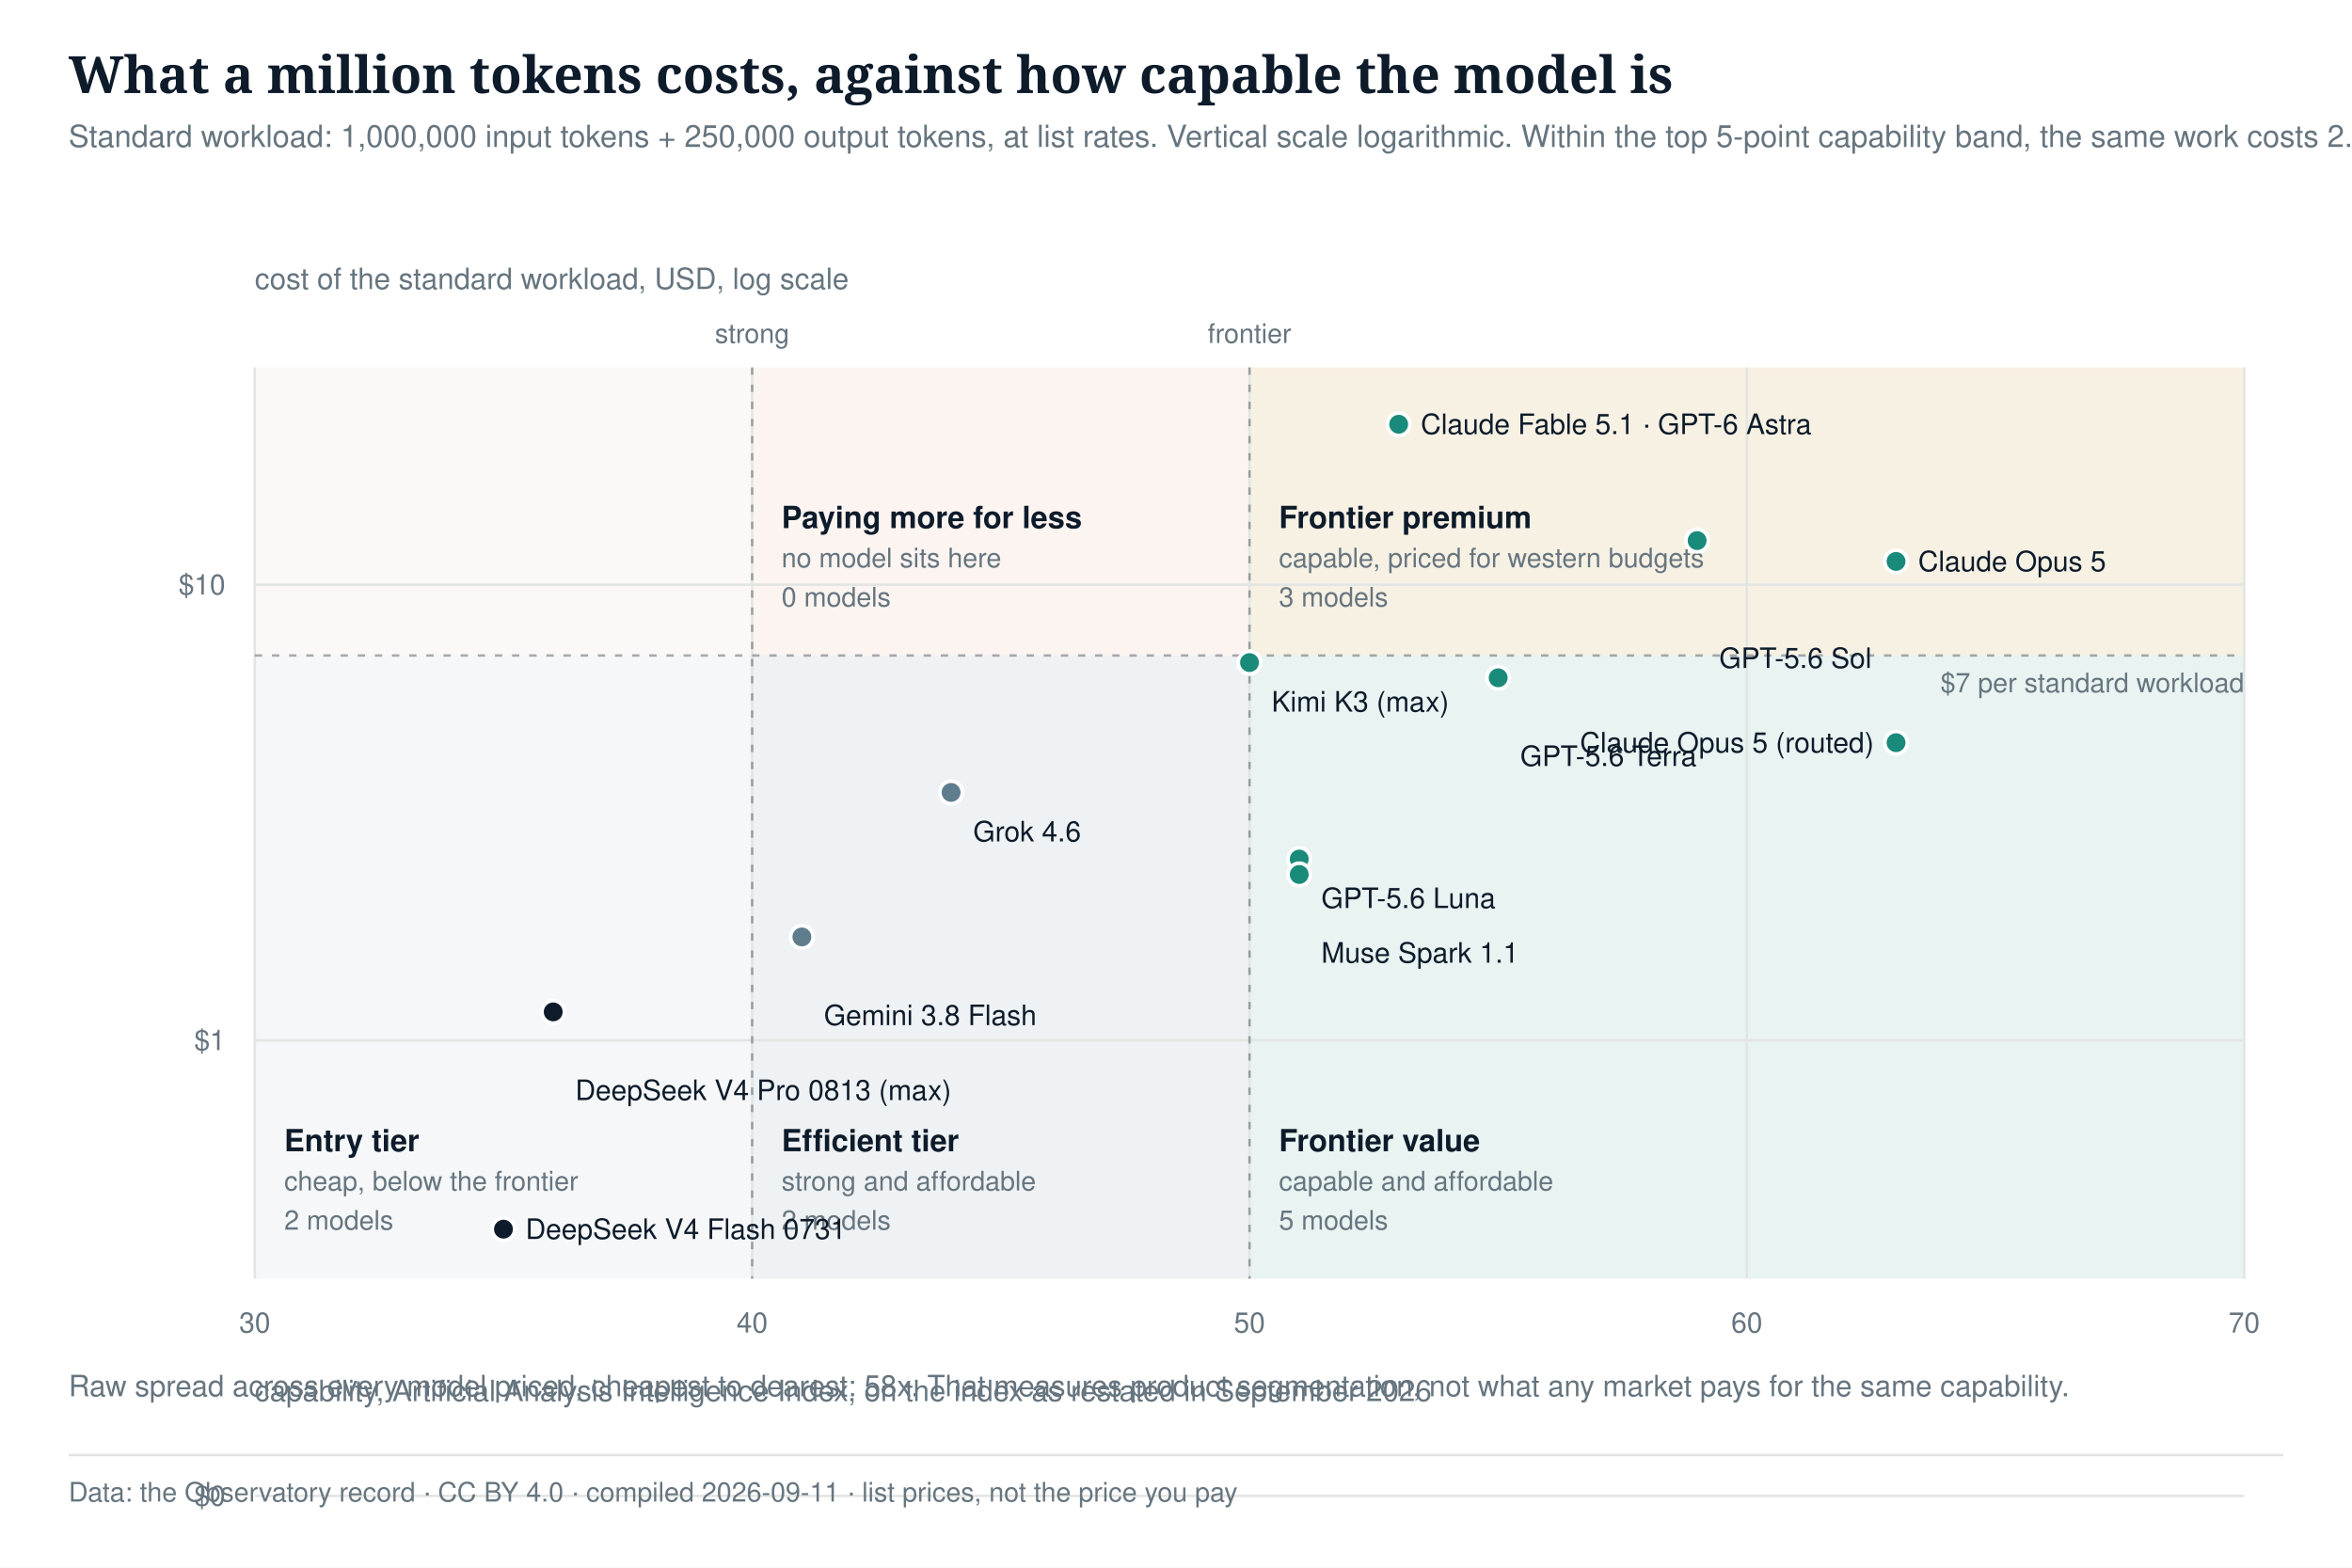
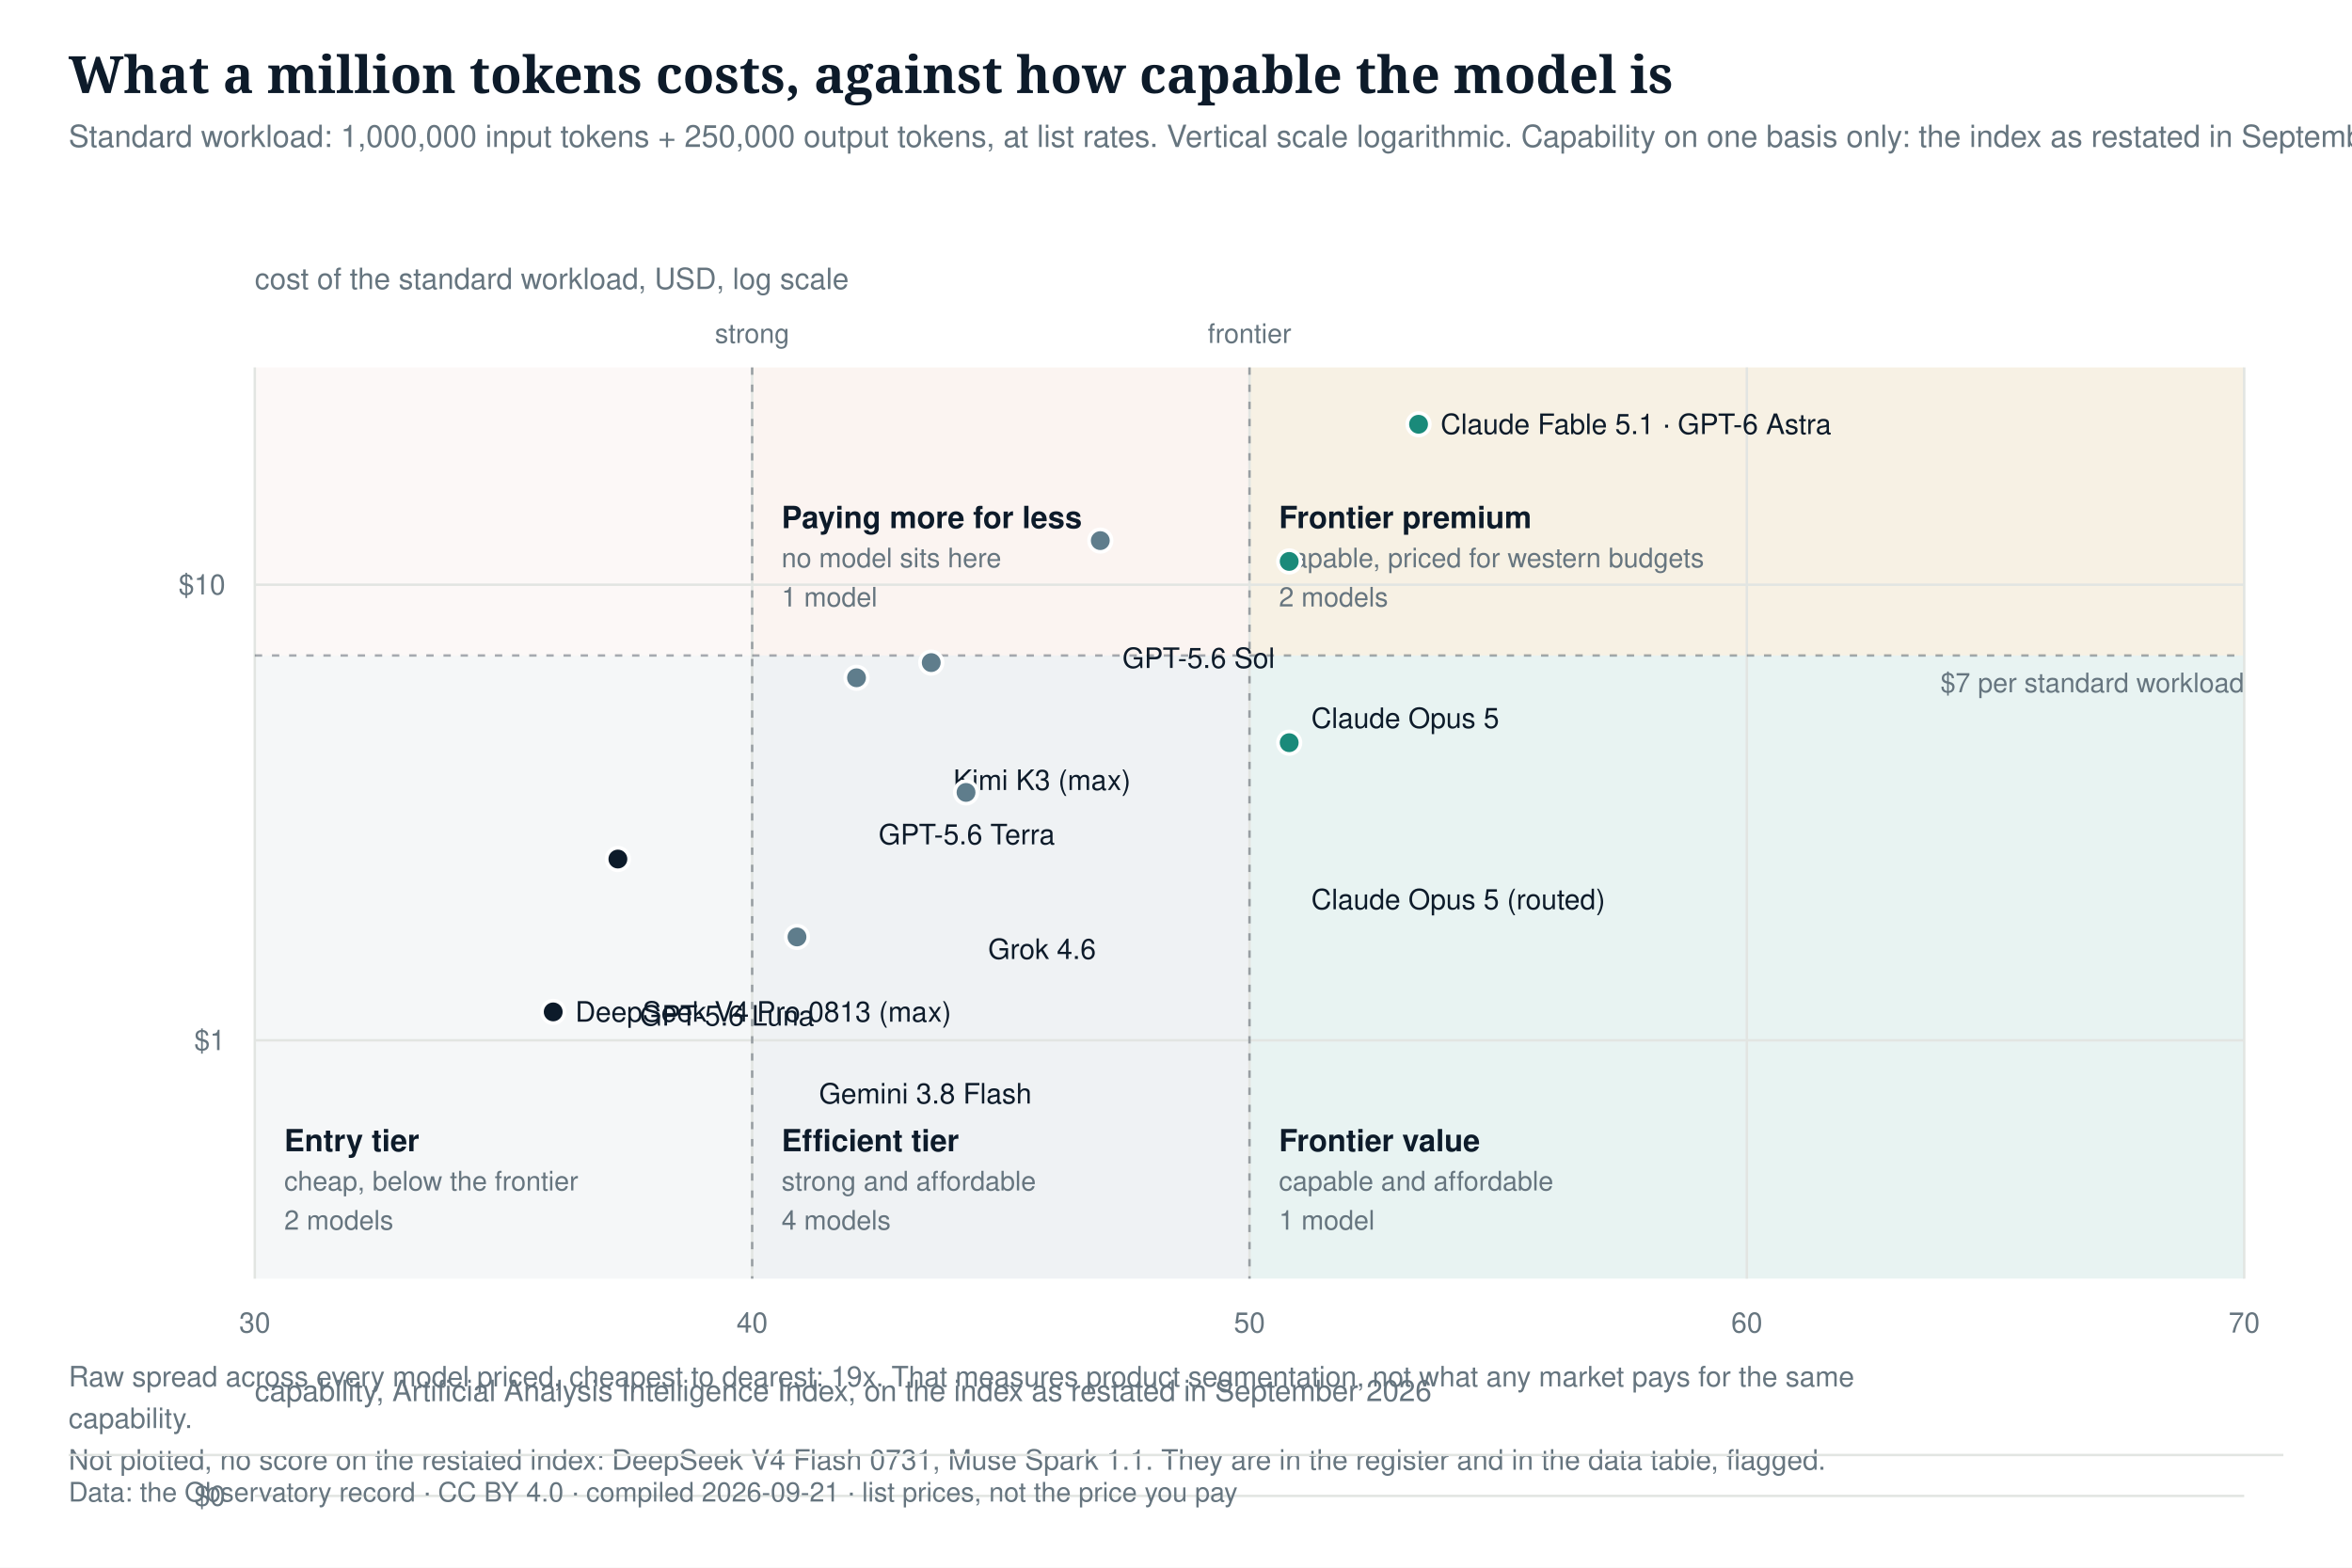
- <svg xmlns="http://www.w3.org/2000/svg" viewBox="0 0 960 640" width="960" height="640" role="img" aria-label="Models plotted by capability against the cost of a standard workload. Within the top 5-point capability band the same work costs 2.8 times more on the dearest model than the cheapest; across all 13 models the raw spread is 58 times, which reflects product segmentation rather than market access.">
+ <svg xmlns="http://www.w3.org/2000/svg" viewBox="0 0 960 640" width="960" height="640" role="img" aria-label="Cost of the standard workload against capability on one basis for 11 models. Within the top 5-point capability band the same work costs 5.0 times more on the dearest model than on the cheapest; the raw spread across every model priced is 19 times, which reflects product segmentation rather than market access. 2 models are not plotted because they have no score on the restated index.">
  <rect width="960" height="640" fill="#FFFFFF" />
  <text x="28" y="38" font-family="'Source Serif 4',Georgia,serif" font-size="21" font-weight="600" fill="#0D1B2A">What a million tokens costs, against how capable the model is</text>
-   <text x="28" y="60" font-family="IBM Plex Sans,-apple-system,'Segoe UI',Helvetica,Arial,sans-serif" font-size="12.5" fill="#66757F">Standard workload: 1,000,000 input tokens + 250,000 output tokens, at list rates. Vertical scale logarithmic. Within the top 5-point capability band, the same work costs 2.8x more on the dearest model than on the cheapest (3 models in band).</text>
+   <text x="28" y="60" font-family="IBM Plex Sans,-apple-system,'Segoe UI',Helvetica,Arial,sans-serif" font-size="12.5" fill="#66757F">Standard workload: 1,000,000 input tokens + 250,000 output tokens, at list rates. Vertical scale logarithmic. Capability on one basis only: the index as restated in September 2026. Within the top 5-point band, the same work costs 5.0x more on the dearest model than on the cheapest (4 models in band).</text>
  <rect x="510.0" y="267.6" width="406.0" height="254.4" fill="#1A8A7A" fill-opacity="0.1" />
  <text x="522.0" y="470.0" font-family="IBM Plex Sans,-apple-system,'Segoe UI',Helvetica,Arial,sans-serif" font-size="12.5" font-weight="600" fill="#0D1B2A">Frontier value</text>
  <text x="522.0" y="486.0" font-family="IBM Plex Sans,-apple-system,'Segoe UI',Helvetica,Arial,sans-serif" font-size="11" fill="#66757F">capable and affordable</text>
-   <text x="522.0" y="502.0" font-family="IBM Plex Sans,-apple-system,'Segoe UI',Helvetica,Arial,sans-serif" font-size="11" fill="#66757F">5 models</text>
+   <text x="522.0" y="502.0" font-family="IBM Plex Sans,-apple-system,'Segoe UI',Helvetica,Arial,sans-serif" font-size="11" fill="#66757F">1 model</text>
  <rect x="510.0" y="150.0" width="406.0" height="117.6" fill="#B98A1F" fill-opacity="0.12" />
  <text x="522.0" y="215.6" font-family="IBM Plex Sans,-apple-system,'Segoe UI',Helvetica,Arial,sans-serif" font-size="12.5" font-weight="600" fill="#0D1B2A">Frontier premium</text>
  <text x="522.0" y="231.6" font-family="IBM Plex Sans,-apple-system,'Segoe UI',Helvetica,Arial,sans-serif" font-size="11" fill="#66757F">capable, priced for western budgets</text>
-   <text x="522.0" y="247.6" font-family="IBM Plex Sans,-apple-system,'Segoe UI',Helvetica,Arial,sans-serif" font-size="11" fill="#66757F">3 models</text>
+   <text x="522.0" y="247.6" font-family="IBM Plex Sans,-apple-system,'Segoe UI',Helvetica,Arial,sans-serif" font-size="11" fill="#66757F">2 models</text>
  <rect x="307.0" y="267.6" width="203.0" height="254.4" fill="#5F7D8C" fill-opacity="0.1" />
  <text x="319.0" y="470.0" font-family="IBM Plex Sans,-apple-system,'Segoe UI',Helvetica,Arial,sans-serif" font-size="12.5" font-weight="600" fill="#0D1B2A">Efficient tier</text>
  <text x="319.0" y="486.0" font-family="IBM Plex Sans,-apple-system,'Segoe UI',Helvetica,Arial,sans-serif" font-size="11" fill="#66757F">strong and affordable</text>
-   <text x="319.0" y="502.0" font-family="IBM Plex Sans,-apple-system,'Segoe UI',Helvetica,Arial,sans-serif" font-size="11" fill="#66757F">2 models</text>
+   <text x="319.0" y="502.0" font-family="IBM Plex Sans,-apple-system,'Segoe UI',Helvetica,Arial,sans-serif" font-size="11" fill="#66757F">4 models</text>
  <rect x="307.0" y="150.0" width="203.0" height="117.6" fill="#C05A36" fill-opacity="0.07" />
  <text x="319.0" y="215.6" font-family="IBM Plex Sans,-apple-system,'Segoe UI',Helvetica,Arial,sans-serif" font-size="12.5" font-weight="600" fill="#0D1B2A">Paying more for less</text>
  <text x="319.0" y="231.6" font-family="IBM Plex Sans,-apple-system,'Segoe UI',Helvetica,Arial,sans-serif" font-size="11" fill="#66757F">no model sits here</text>
-   <text x="319.0" y="247.6" font-family="IBM Plex Sans,-apple-system,'Segoe UI',Helvetica,Arial,sans-serif" font-size="11" fill="#66757F">0 models</text>
+   <text x="319.0" y="247.6" font-family="IBM Plex Sans,-apple-system,'Segoe UI',Helvetica,Arial,sans-serif" font-size="11" fill="#66757F">1 model</text>
  <rect x="104.0" y="267.6" width="203.0" height="254.4" fill="#5F7D8C" fill-opacity="0.06" />
  <text x="116.0" y="470.0" font-family="IBM Plex Sans,-apple-system,'Segoe UI',Helvetica,Arial,sans-serif" font-size="12.5" font-weight="600" fill="#0D1B2A">Entry tier</text>
  <text x="116.0" y="486.0" font-family="IBM Plex Sans,-apple-system,'Segoe UI',Helvetica,Arial,sans-serif" font-size="11" fill="#66757F">cheap, below the frontier</text>
  <text x="116.0" y="502.0" font-family="IBM Plex Sans,-apple-system,'Segoe UI',Helvetica,Arial,sans-serif" font-size="11" fill="#66757F">2 models</text>
  <rect x="104.0" y="150.0" width="203.0" height="117.6" fill="#C05A36" fill-opacity="0.04" />
  <line x1="104" y1="610.7" x2="916" y2="610.7" stroke="#E2E5E2" />
  <text x="92" y="614.7" text-anchor="end" font-family="IBM Plex Sans,-apple-system,'Segoe UI',Helvetica,Arial,sans-serif" font-size="11.5" fill="#66757F">$0</text>
  <line x1="104" y1="424.7" x2="916" y2="424.7" stroke="#E2E5E2" />
  <text x="92" y="428.7" text-anchor="end" font-family="IBM Plex Sans,-apple-system,'Segoe UI',Helvetica,Arial,sans-serif" font-size="11.5" fill="#66757F">$1</text>
  <line x1="104" y1="238.7" x2="916" y2="238.7" stroke="#E2E5E2" />
  <text x="92" y="242.7" text-anchor="end" font-family="IBM Plex Sans,-apple-system,'Segoe UI',Helvetica,Arial,sans-serif" font-size="11.5" fill="#66757F">$10</text>
  <line x1="104.0" y1="150" x2="104.0" y2="522" stroke="#E2E5E2" />
  <text x="104.0" y="544" text-anchor="middle" font-family="IBM Plex Sans,-apple-system,'Segoe UI',Helvetica,Arial,sans-serif" font-size="11.5" fill="#66757F">30</text>
  <line x1="307.0" y1="150" x2="307.0" y2="522" stroke="#E2E5E2" />
  <text x="307.0" y="544" text-anchor="middle" font-family="IBM Plex Sans,-apple-system,'Segoe UI',Helvetica,Arial,sans-serif" font-size="11.5" fill="#66757F">40</text>
  <line x1="510.0" y1="150" x2="510.0" y2="522" stroke="#E2E5E2" />
  <text x="510.0" y="544" text-anchor="middle" font-family="IBM Plex Sans,-apple-system,'Segoe UI',Helvetica,Arial,sans-serif" font-size="11.5" fill="#66757F">50</text>
  <line x1="713.0" y1="150" x2="713.0" y2="522" stroke="#E2E5E2" />
  <text x="713.0" y="544" text-anchor="middle" font-family="IBM Plex Sans,-apple-system,'Segoe UI',Helvetica,Arial,sans-serif" font-size="11.5" fill="#66757F">60</text>
  <line x1="916.0" y1="150" x2="916.0" y2="522" stroke="#E2E5E2" />
  <text x="916.0" y="544" text-anchor="middle" font-family="IBM Plex Sans,-apple-system,'Segoe UI',Helvetica,Arial,sans-serif" font-size="11.5" fill="#66757F">70</text>
  <line x1="307.0" y1="150" x2="307.0" y2="522" stroke="#0D1B2A" stroke-dasharray="3 4" opacity=".35" />
  <text x="307.0" y="140" text-anchor="middle" font-family="IBM Plex Sans,-apple-system,'Segoe UI',Helvetica,Arial,sans-serif" font-size="11" fill="#66757F">strong</text>
  <line x1="510.0" y1="150" x2="510.0" y2="522" stroke="#0D1B2A" stroke-dasharray="3 4" opacity=".35" />
  <text x="510.0" y="140" text-anchor="middle" font-family="IBM Plex Sans,-apple-system,'Segoe UI',Helvetica,Arial,sans-serif" font-size="11" fill="#66757F">frontier</text>
  <line x1="104" y1="267.6" x2="916" y2="267.6" stroke="#0D1B2A" stroke-dasharray="3 4" opacity=".35" />
  <text x="916" y="282.6" text-anchor="end" font-family="IBM Plex Sans,-apple-system,'Segoe UI',Helvetica,Arial,sans-serif" font-size="11" fill="#66757F">$7 per standard workload</text>
  <text x="104" y="118" font-family="IBM Plex Sans,-apple-system,'Segoe UI',Helvetica,Arial,sans-serif" font-size="12" fill="#66757F">cost of the standard workload, USD, log scale</text>
  <text x="104" y="572" font-family="IBM Plex Sans,-apple-system,'Segoe UI',Helvetica,Arial,sans-serif" font-size="12" fill="#66757F">capability, Artificial Analysis Intelligence Index, on the index as restated in September 2026</text>
-   <text x="579.9" y="177.2" font-family="IBM Plex Sans,-apple-system,'Segoe UI',Helvetica,Arial,sans-serif" font-size="11.5" fill="#0D1B2A">Claude Fable 5.1 · GPT-6 Astra</text>
-   <circle cx="570.9" cy="173.2" r="4.6" fill="#1A8A7A" stroke="#FFFFFF" stroke-width="1.5" />
-   <text x="701.7" y="272.7" font-family="IBM Plex Sans,-apple-system,'Segoe UI',Helvetica,Arial,sans-serif" font-size="11.5" fill="#0D1B2A">GPT-5.6 Sol</text>
-   <circle cx="692.7" cy="220.7" r="4.6" fill="#1A8A7A" stroke="#FFFFFF" stroke-width="1.5" />
-   <text x="782.9" y="233.2" font-family="IBM Plex Sans,-apple-system,'Segoe UI',Helvetica,Arial,sans-serif" font-size="11.5" fill="#0D1B2A">Claude Opus 5</text>
-   <circle cx="773.9" cy="229.2" r="4.6" fill="#1A8A7A" stroke="#FFFFFF" stroke-width="1.5" />
-   <text x="519.0" y="290.5" font-family="IBM Plex Sans,-apple-system,'Segoe UI',Helvetica,Arial,sans-serif" font-size="11.5" fill="#0D1B2A">Kimi K3 (max)</text>
-   <circle cx="510.0" cy="270.5" r="4.6" fill="#1A8A7A" stroke="#FFFFFF" stroke-width="1.5" />
-   <text x="620.5" y="312.7" font-family="IBM Plex Sans,-apple-system,'Segoe UI',Helvetica,Arial,sans-serif" font-size="11.5" fill="#0D1B2A">GPT-5.6 Terra</text>
-   <circle cx="611.5" cy="276.7" r="4.6" fill="#1A8A7A" stroke="#FFFFFF" stroke-width="1.5" />
-   <text x="764.9" y="307.2" text-anchor="end" font-family="IBM Plex Sans,-apple-system,'Segoe UI',Helvetica,Arial,sans-serif" font-size="11.5" fill="#0D1B2A">Claude Opus 5 (routed)</text>
-   <circle cx="773.9" cy="303.2" r="4.6" fill="#1A8A7A" stroke="#FFFFFF" stroke-width="1.5" />
-   <text x="397.2" y="343.5" font-family="IBM Plex Sans,-apple-system,'Segoe UI',Helvetica,Arial,sans-serif" font-size="11.5" fill="#0D1B2A">Grok 4.6</text>
-   <circle cx="388.2" cy="323.5" r="4.6" fill="#5F7D8C" stroke="#FFFFFF" stroke-width="1.5" />
-   <text x="539.3" y="370.7" font-family="IBM Plex Sans,-apple-system,'Segoe UI',Helvetica,Arial,sans-serif" font-size="11.5" fill="#0D1B2A">GPT-5.6 Luna</text>
-   <circle cx="530.3" cy="350.7" r="4.6" fill="#1A8A7A" stroke="#FFFFFF" stroke-width="1.5" />
-   <text x="539.3" y="393.0" font-family="IBM Plex Sans,-apple-system,'Segoe UI',Helvetica,Arial,sans-serif" font-size="11.5" fill="#0D1B2A">Muse Spark 1.1</text>
-   <circle cx="530.3" cy="357.0" r="4.6" fill="#1A8A7A" stroke="#FFFFFF" stroke-width="1.5" />
-   <text x="336.3" y="418.5" font-family="IBM Plex Sans,-apple-system,'Segoe UI',Helvetica,Arial,sans-serif" font-size="11.5" fill="#0D1B2A">Gemini 3.8 Flash</text>
-   <circle cx="327.3" cy="382.5" r="4.6" fill="#5F7D8C" stroke="#FFFFFF" stroke-width="1.5" />
-   <text x="234.8" y="449.1" font-family="IBM Plex Sans,-apple-system,'Segoe UI',Helvetica,Arial,sans-serif" font-size="11.5" fill="#0D1B2A">DeepSeek V4 Pro 0813 (max)</text>
+   <text x="588.0" y="177.2" font-family="IBM Plex Sans,-apple-system,'Segoe UI',Helvetica,Arial,sans-serif" font-size="11.5" fill="#0D1B2A">Claude Fable 5.1 · GPT-6 Astra</text>
+   <circle cx="579.0" cy="173.2" r="4.6" fill="#1A8A7A" stroke="#FFFFFF" stroke-width="1.5" />
+   <text x="458.1" y="272.7" font-family="IBM Plex Sans,-apple-system,'Segoe UI',Helvetica,Arial,sans-serif" font-size="11.5" fill="#0D1B2A">GPT-5.6 Sol</text>
+   <circle cx="449.1" cy="220.7" r="4.6" fill="#5F7D8C" stroke="#FFFFFF" stroke-width="1.5" />
+   <text x="535.2" y="297.2" font-family="IBM Plex Sans,-apple-system,'Segoe UI',Helvetica,Arial,sans-serif" font-size="11.5" fill="#0D1B2A">Claude Opus 5</text>
+   <circle cx="526.2" cy="229.2" r="4.6" fill="#1A8A7A" stroke="#FFFFFF" stroke-width="1.5" />
+   <text x="389.1" y="322.5" font-family="IBM Plex Sans,-apple-system,'Segoe UI',Helvetica,Arial,sans-serif" font-size="11.5" fill="#0D1B2A">Kimi K3 (max)</text>
+   <circle cx="380.1" cy="270.5" r="4.6" fill="#5F7D8C" stroke="#FFFFFF" stroke-width="1.5" />
+   <text x="358.6" y="344.7" font-family="IBM Plex Sans,-apple-system,'Segoe UI',Helvetica,Arial,sans-serif" font-size="11.5" fill="#0D1B2A">GPT-5.6 Terra</text>
+   <circle cx="349.6" cy="276.7" r="4.6" fill="#5F7D8C" stroke="#FFFFFF" stroke-width="1.5" />
+   <text x="535.2" y="371.2" font-family="IBM Plex Sans,-apple-system,'Segoe UI',Helvetica,Arial,sans-serif" font-size="11.5" fill="#0D1B2A">Claude Opus 5 (routed)</text>
+   <circle cx="526.2" cy="303.2" r="4.6" fill="#1A8A7A" stroke="#FFFFFF" stroke-width="1.5" />
+   <text x="403.3" y="391.5" font-family="IBM Plex Sans,-apple-system,'Segoe UI',Helvetica,Arial,sans-serif" font-size="11.5" fill="#0D1B2A">Grok 4.6</text>
+   <circle cx="394.3" cy="323.5" r="4.6" fill="#5F7D8C" stroke="#FFFFFF" stroke-width="1.5" />
+   <text x="261.2" y="418.7" font-family="IBM Plex Sans,-apple-system,'Segoe UI',Helvetica,Arial,sans-serif" font-size="11.5" fill="#0D1B2A">GPT-5.6 Luna</text>
+   <circle cx="252.2" cy="350.7" r="4.6" fill="#0D1B2A" stroke="#FFFFFF" stroke-width="1.5" />
+   <text x="334.3" y="450.5" font-family="IBM Plex Sans,-apple-system,'Segoe UI',Helvetica,Arial,sans-serif" font-size="11.5" fill="#0D1B2A">Gemini 3.8 Flash</text>
+   <circle cx="325.3" cy="382.5" r="4.6" fill="#5F7D8C" stroke="#FFFFFF" stroke-width="1.5" />
+   <text x="234.8" y="417.1" font-family="IBM Plex Sans,-apple-system,'Segoe UI',Helvetica,Arial,sans-serif" font-size="11.5" fill="#0D1B2A">DeepSeek V4 Pro 0813 (max)</text>
  <circle cx="225.8" cy="413.1" r="4.6" fill="#0D1B2A" stroke="#FFFFFF" stroke-width="1.5" />
-   <text x="214.5" y="505.8" font-family="IBM Plex Sans,-apple-system,'Segoe UI',Helvetica,Arial,sans-serif" font-size="11.5" fill="#0D1B2A">DeepSeek V4 Flash 0731</text>
-   <circle cx="205.5" cy="501.8" r="4.6" fill="#0D1B2A" stroke="#FFFFFF" stroke-width="1.5" />
-   <text x="28" y="570" font-family="IBM Plex Sans,-apple-system,'Segoe UI',Helvetica,Arial,sans-serif" font-size="12" fill="#66757F">Raw spread across every model priced, cheapest to dearest: 58x. That measures product segmentation, not what any market pays for the same capability.</text>
+   <text x="28" y="566" font-family="IBM Plex Sans,-apple-system,'Segoe UI',Helvetica,Arial,sans-serif" font-size="11.5" fill="#66757F">Raw spread across every model priced, cheapest to dearest: 19x. That measures product segmentation, not what any market pays for the same</text>
+   <text x="28" y="583" font-family="IBM Plex Sans,-apple-system,'Segoe UI',Helvetica,Arial,sans-serif" font-size="11.5" fill="#66757F">capability.</text>
+   <text x="28" y="600" font-family="IBM Plex Sans,-apple-system,'Segoe UI',Helvetica,Arial,sans-serif" font-size="11.5" fill="#66757F">Not plotted, no score on the restated index: DeepSeek V4 Flash 0731, Muse Spark 1.1. They are in the register and in the data table, flagged.</text>
  <line x1="28" y1="594" x2="932" y2="594" stroke="#E2E5E2" />
-   <text x="28" y="613" font-family="IBM Plex Sans,-apple-system,'Segoe UI',Helvetica,Arial,sans-serif" font-size="11" fill="#66757F">Data: the Observatory record · CC BY 4.0 · compiled 2026-09-11 · list prices, not the price you pay</text>
+   <text x="28" y="613" font-family="IBM Plex Sans,-apple-system,'Segoe UI',Helvetica,Arial,sans-serif" font-size="11" fill="#66757F">Data: the Observatory record · CC BY 4.0 · compiled 2026-09-21 · list prices, not the price you pay</text>
</svg>
